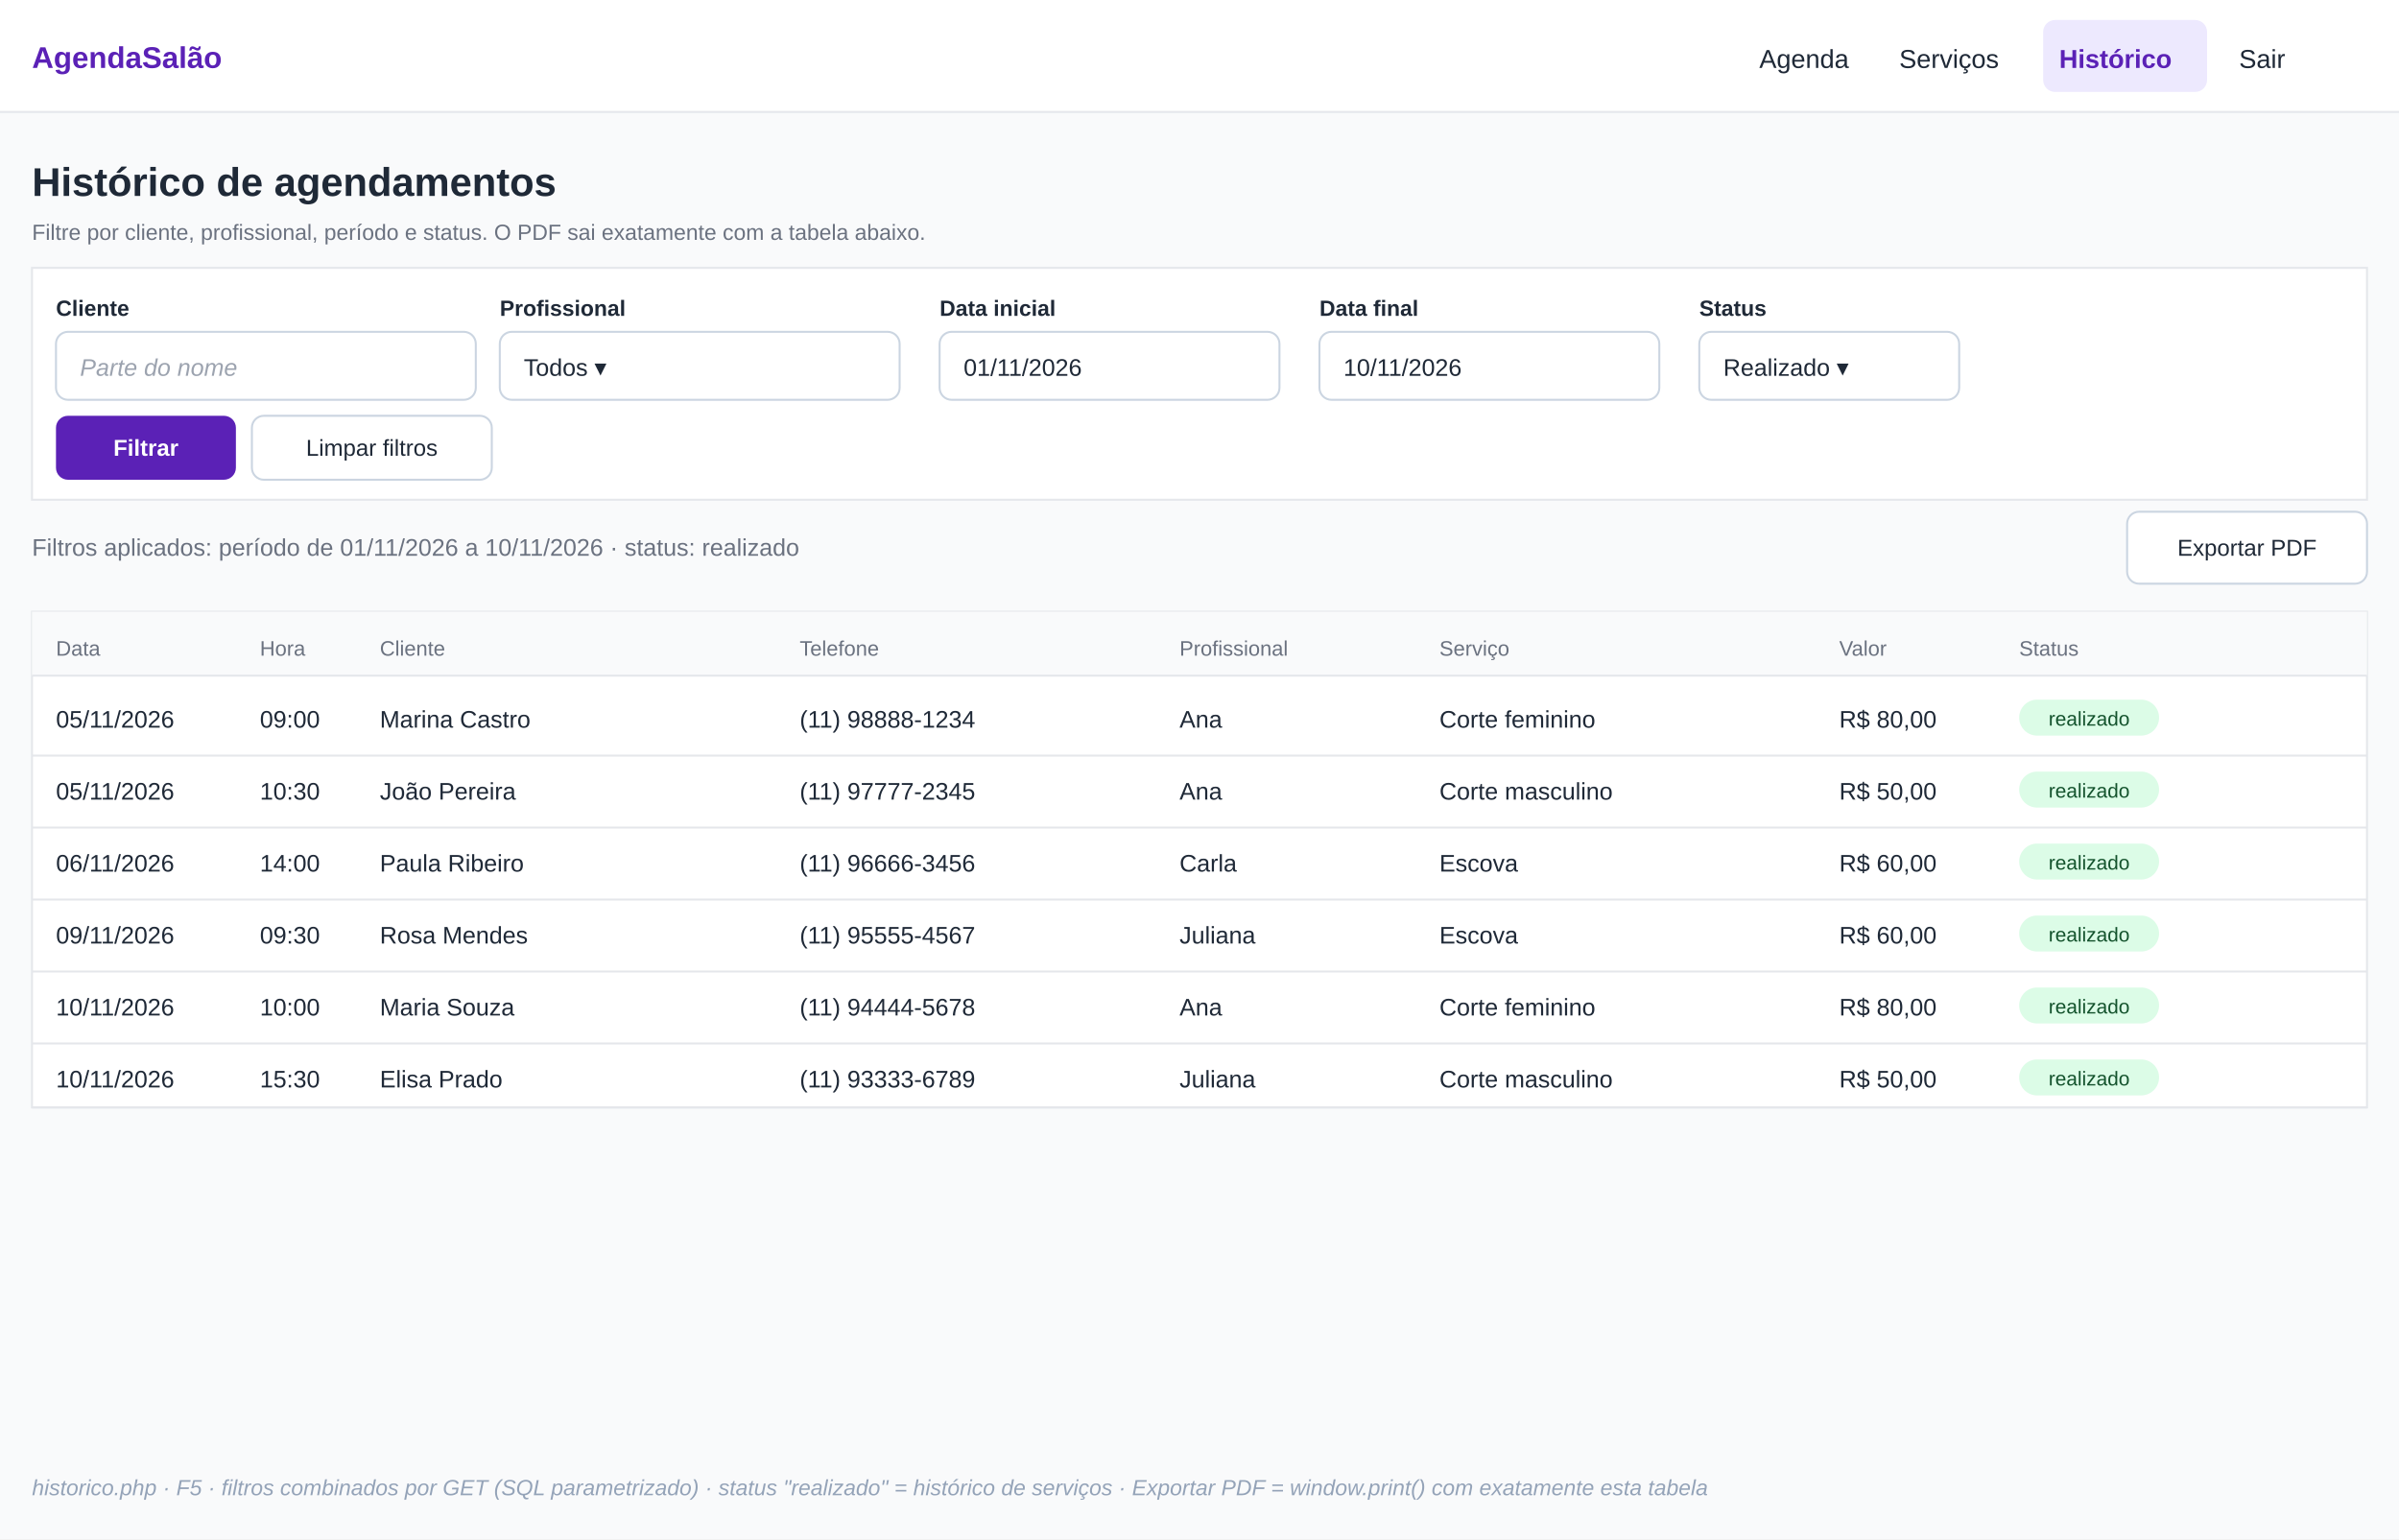
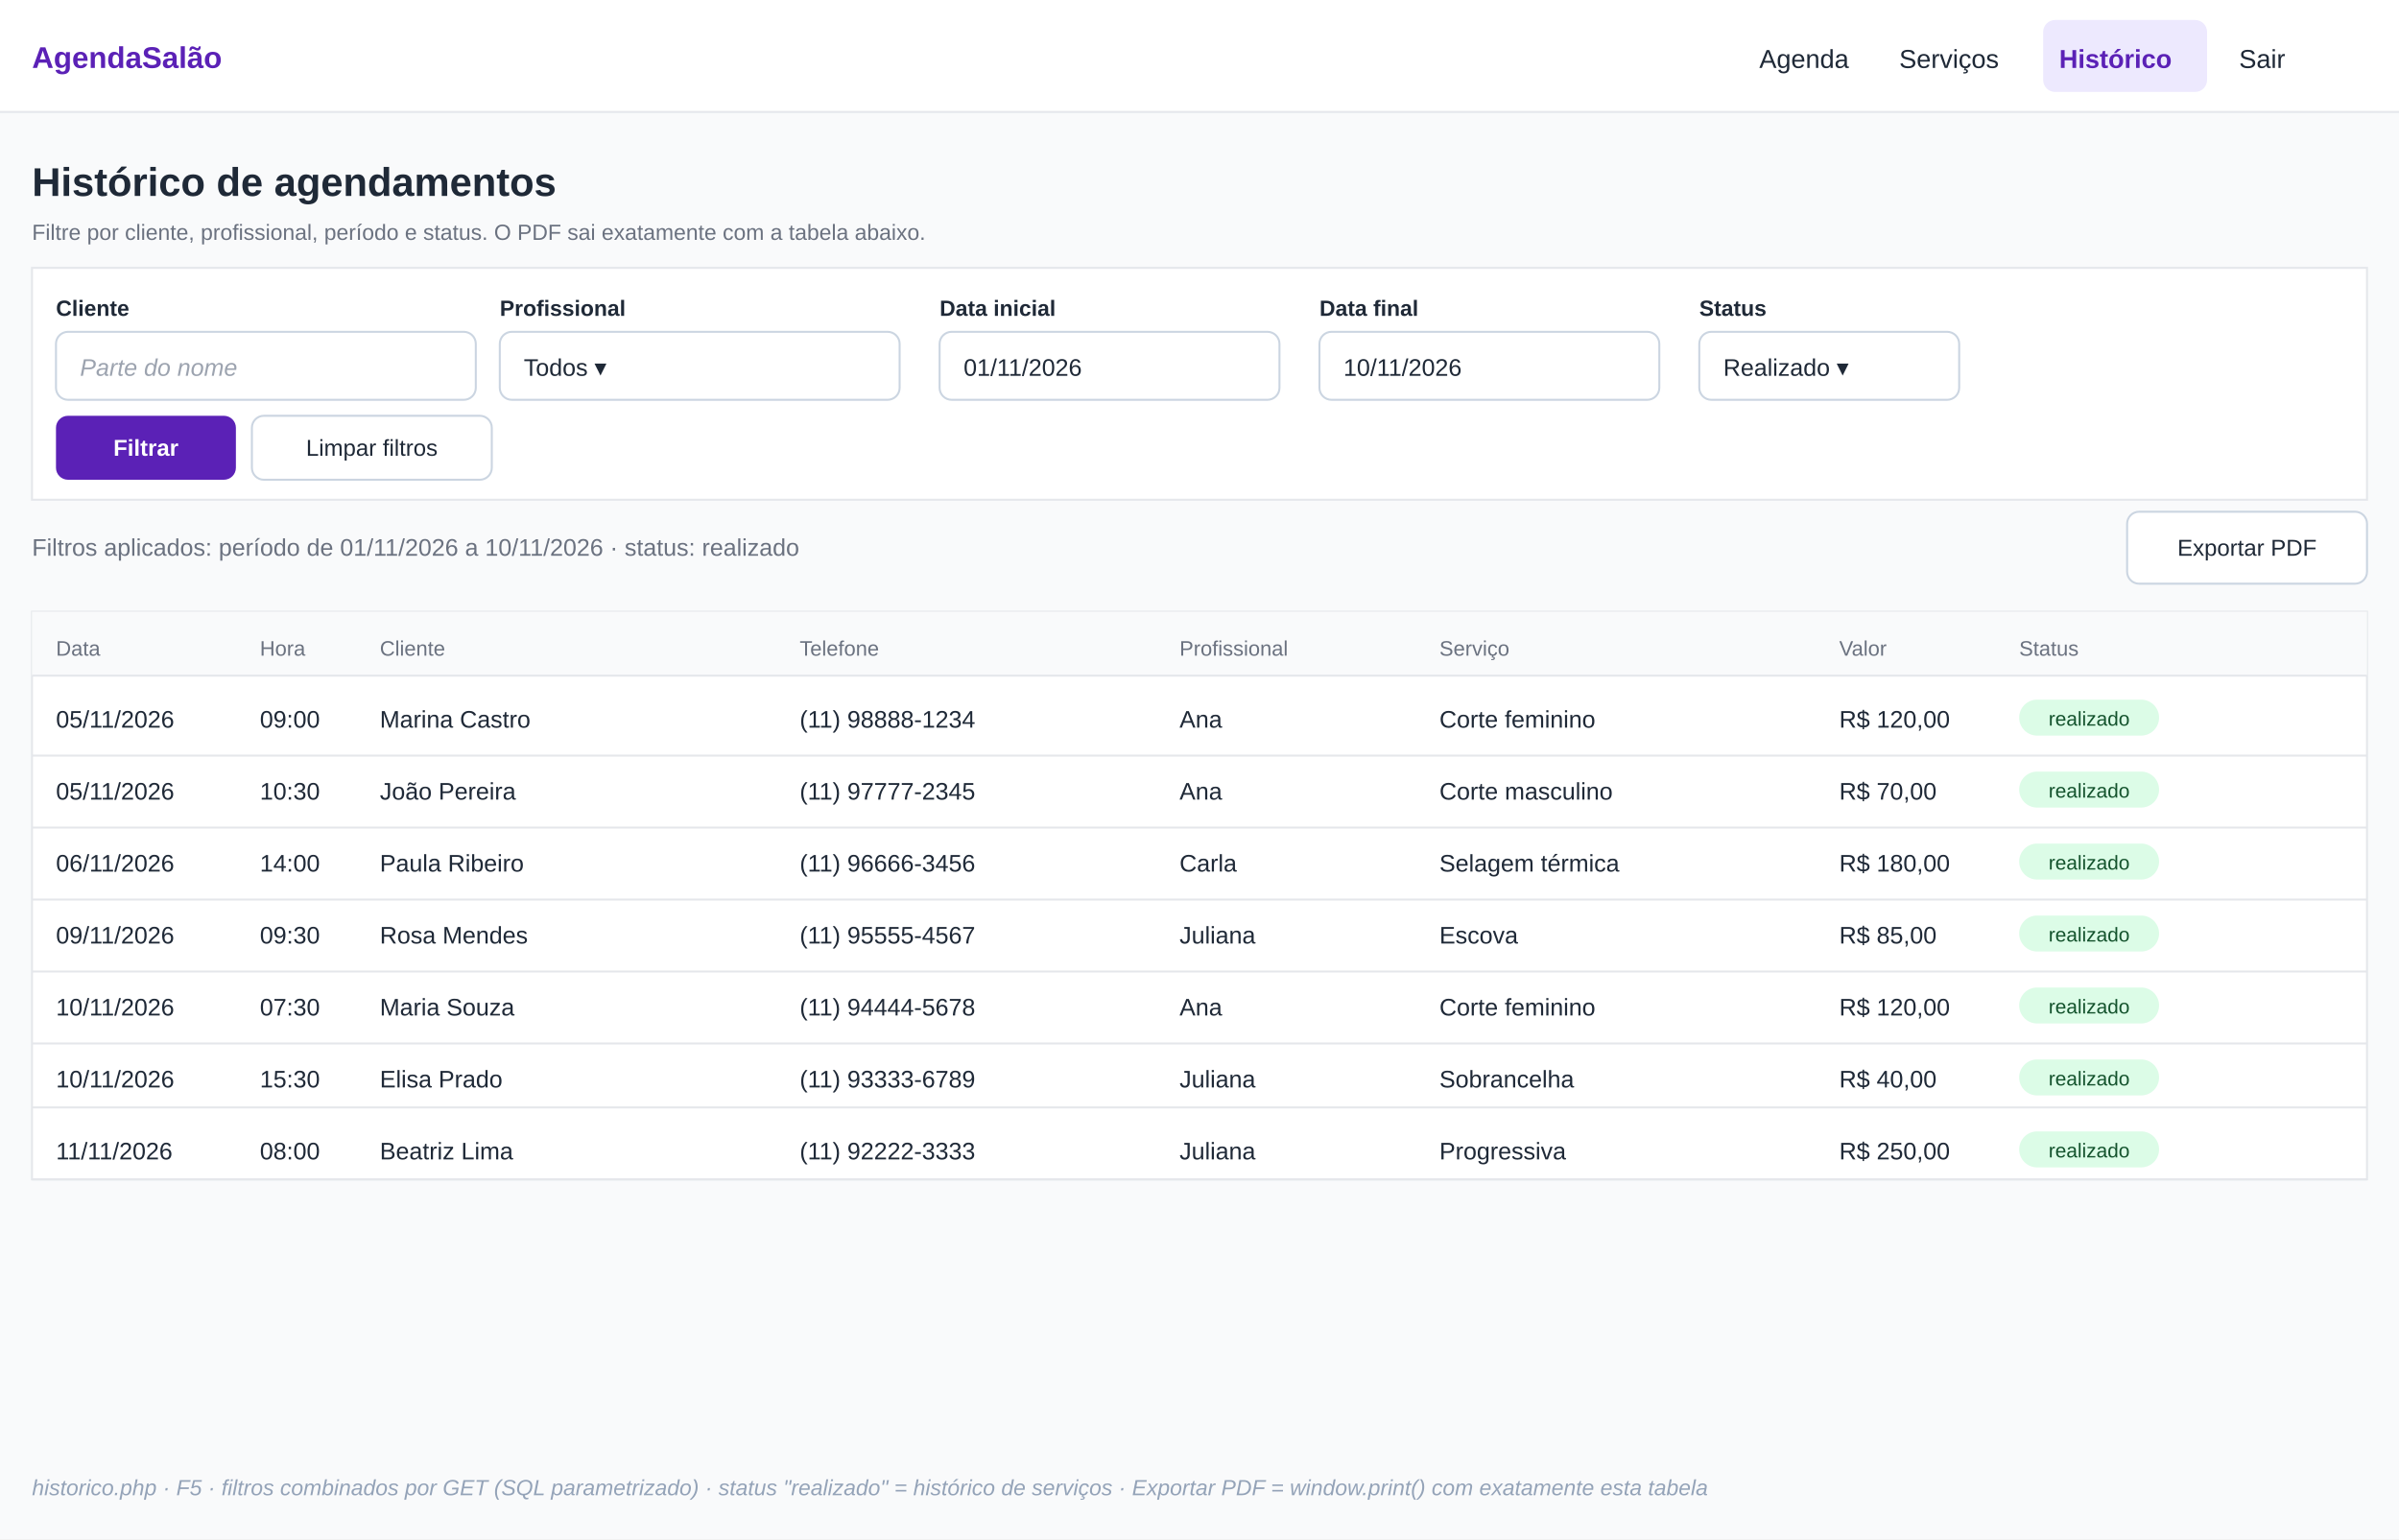
<svg xmlns="http://www.w3.org/2000/svg" width="1200" height="770" viewBox="0 0 1200 770" font-family="Segoe UI, Arial, sans-serif">
  <style>
        .t20 { font-size: 20px; font-weight: 700; fill: #1f2937; }
        .t13 { font-size: 13px; fill: #1f2937; }
        .t12 { font-size: 12px; fill: #1f2937; }
        .t11 { font-size: 11px; fill: #6b7280; }
        .t11g { font-size: 10.5px; fill: #6b7280; text-transform: uppercase; }
        .t11l { font-size: 11px; fill: #1f2937; font-weight: 600; }
        .btn { fill: #ffffff; stroke: #cbd5e1; }
        .btnP { fill: #5b21b6; }
        .btnTxt { font-size: 11.5px; fill: #1f2937; }
        .btnTxtB { font-size: 11.5px; fill: #ffffff; font-weight: 600; }
        .pill { fill: #dcfce7; }
        .pillTxt { font-size: 10px; fill: #14532d; }
    </style>
  <rect width="1200" height="770" fill="#f9fafb" />
  <rect width="1200" height="56" fill="#ffffff" />
  <line x1="0" y1="56" x2="1200" y2="56" stroke="#e5e7eb" />
  <text x="16" y="34" font-size="15" font-weight="700" fill="#5b21b6">AgendaSalão</text>
  <text x="880" y="34" class="t13">Agenda</text>
  <text x="950" y="34" class="t13">Serviços</text>
  <rect x="1022" y="10" width="82" height="36" rx="6" fill="#ede9fe" />
  <text x="1030" y="34" font-size="13" font-weight="700" fill="#5b21b6">Histórico</text>
  <text x="1120" y="34" class="t13">Sair</text>
  <text x="16" y="98" class="t20">Histórico de agendamentos</text>
  <text x="16" y="120" class="t11">Filtre por cliente, profissional, período e status. O PDF sai exatamente com a tabela abaixo.</text>
  <rect x="16" y="134" width="1168" height="116" fill="#ffffff" stroke="#e5e7eb" />
  <text x="28" y="158" class="t11l">Cliente</text>
  <text x="250" y="158" class="t11l">Profissional</text>
  <text x="470" y="158" class="t11l">Data inicial</text>
  <text x="660" y="158" class="t11l">Data final</text>
  <text x="850" y="158" class="t11l">Status</text>
  <rect x="28" y="166" width="210" height="34" rx="6" fill="#ffffff" stroke="#cbd5e1" />
  <text x="40" y="188" font-size="12" font-style="italic" fill="#9ca3af">Parte do nome</text>
  <rect x="250" y="166" width="200" height="34" rx="6" fill="#ffffff" stroke="#cbd5e1" />
  <text x="262" y="188" class="t12">Todos ▾</text>
  <rect x="470" y="166" width="170" height="34" rx="6" fill="#ffffff" stroke="#cbd5e1" />
  <text x="482" y="188" class="t12">01/11/2026</text>
  <rect x="660" y="166" width="170" height="34" rx="6" fill="#ffffff" stroke="#cbd5e1" />
  <text x="672" y="188" class="t12">10/11/2026</text>
  <rect x="850" y="166" width="130" height="34" rx="6" fill="#ffffff" stroke="#cbd5e1" />
  <text x="862" y="188" class="t12">Realizado ▾</text>
  <rect x="28" y="208" width="90" height="32" rx="6" class="btnP" />
  <text x="73" y="228" text-anchor="middle" class="btnTxtB">Filtrar</text>
  <rect x="126" y="208" width="120" height="32" rx="6" class="btn" />
  <text x="186" y="228" text-anchor="middle" class="btnTxt">Limpar filtros</text>
  <text x="16" y="278" font-size="12" fill="#6b7280">Filtros aplicados: período de 01/11/2026 a 10/11/2026 · status: realizado</text>
  <rect x="1064" y="256" width="120" height="36" rx="6" class="btn" />
  <text x="1124" y="278" text-anchor="middle" class="btnTxt">Exportar PDF</text>
-   <rect x="16" y="306" width="1168" height="248" fill="#ffffff" stroke="#e5e7eb" />
+   <rect x="16" y="306" width="1168" height="284" fill="#ffffff" stroke="#e5e7eb" />
  <rect x="16" y="306" width="1168" height="32" fill="#f9fafb" />
  <line x1="16" y1="338" x2="1184" y2="338" stroke="#e5e7eb" />
  <text x="28" y="328" class="t11g">Data</text>
  <text x="130" y="328" class="t11g">Hora</text>
  <text x="190" y="328" class="t11g">Cliente</text>
  <text x="400" y="328" class="t11g">Telefone</text>
  <text x="590" y="328" class="t11g">Profissional</text>
  <text x="720" y="328" class="t11g">Serviço</text>
  <text x="920" y="328" class="t11g">Valor</text>
  <text x="1010" y="328" class="t11g">Status</text>
  <g font-size="12" fill="#1f2937">
    <text x="28" y="364">05/11/2026</text>
    <text x="130" y="364">09:00</text>
    <text x="190" y="364">Marina Castro</text>
    <text x="400" y="364">(11) 98888-1234</text>
    <text x="590" y="364">Ana</text>
    <text x="720" y="364">Corte feminino</text>
-     <text x="920" y="364">R$ 80,00</text>
+     <text x="920" y="364">R$ 120,00</text>
    <text x="28" y="400">05/11/2026</text>
    <text x="130" y="400">10:30</text>
    <text x="190" y="400">João Pereira</text>
    <text x="400" y="400">(11) 97777-2345</text>
    <text x="590" y="400">Ana</text>
    <text x="720" y="400">Corte masculino</text>
-     <text x="920" y="400">R$ 50,00</text>
+     <text x="920" y="400">R$ 70,00</text>
    <text x="28" y="436">06/11/2026</text>
    <text x="130" y="436">14:00</text>
    <text x="190" y="436">Paula Ribeiro</text>
    <text x="400" y="436">(11) 96666-3456</text>
    <text x="590" y="436">Carla</text>
-     <text x="720" y="436">Escova</text>
-     <text x="920" y="436">R$ 60,00</text>
+     <text x="720" y="436">Selagem térmica</text>
+     <text x="920" y="436">R$ 180,00</text>
    <text x="28" y="472">09/11/2026</text>
    <text x="130" y="472">09:30</text>
    <text x="190" y="472">Rosa Mendes</text>
    <text x="400" y="472">(11) 95555-4567</text>
    <text x="590" y="472">Juliana</text>
    <text x="720" y="472">Escova</text>
-     <text x="920" y="472">R$ 60,00</text>
+     <text x="920" y="472">R$ 85,00</text>
    <text x="28" y="508">10/11/2026</text>
-     <text x="130" y="508">10:00</text>
+     <text x="130" y="508">07:30</text>
    <text x="190" y="508">Maria Souza</text>
    <text x="400" y="508">(11) 94444-5678</text>
    <text x="590" y="508">Ana</text>
    <text x="720" y="508">Corte feminino</text>
-     <text x="920" y="508">R$ 80,00</text>
+     <text x="920" y="508">R$ 120,00</text>
    <text x="28" y="544">10/11/2026</text>
    <text x="130" y="544">15:30</text>
    <text x="190" y="544">Elisa Prado</text>
    <text x="400" y="544">(11) 93333-6789</text>
    <text x="590" y="544">Juliana</text>
-     <text x="720" y="544">Corte masculino</text>
-     <text x="920" y="544">R$ 50,00</text>
+     <text x="720" y="544">Sobrancelha</text>
+     <text x="920" y="544">R$ 40,00</text>
+     <text x="28" y="580">11/11/2026</text>
+     <text x="130" y="580">08:00</text>
+     <text x="190" y="580">Beatriz Lima</text>
+     <text x="400" y="580">(11) 92222-3333</text>
+     <text x="590" y="580">Juliana</text>
+     <text x="720" y="580">Progressiva</text>
+     <text x="920" y="580">R$ 250,00</text>
  </g>
  <g>
    <rect x="1010" y="350" width="70" height="18" rx="9" class="pill" />
    <text x="1045" y="363" text-anchor="middle" class="pillTxt">realizado</text>
    <rect x="1010" y="386" width="70" height="18" rx="9" class="pill" />
    <text x="1045" y="399" text-anchor="middle" class="pillTxt">realizado</text>
    <rect x="1010" y="422" width="70" height="18" rx="9" class="pill" />
    <text x="1045" y="435" text-anchor="middle" class="pillTxt">realizado</text>
    <rect x="1010" y="458" width="70" height="18" rx="9" class="pill" />
    <text x="1045" y="471" text-anchor="middle" class="pillTxt">realizado</text>
    <rect x="1010" y="494" width="70" height="18" rx="9" class="pill" />
    <text x="1045" y="507" text-anchor="middle" class="pillTxt">realizado</text>
    <rect x="1010" y="530" width="70" height="18" rx="9" class="pill" />
    <text x="1045" y="543" text-anchor="middle" class="pillTxt">realizado</text>
+     <rect x="1010" y="566" width="70" height="18" rx="9" class="pill" />
+     <text x="1045" y="579" text-anchor="middle" class="pillTxt">realizado</text>
  </g>
  <g stroke="#e5e7eb">
    <line x1="16" y1="378" x2="1184" y2="378" />
    <line x1="16" y1="414" x2="1184" y2="414" />
    <line x1="16" y1="450" x2="1184" y2="450" />
    <line x1="16" y1="486" x2="1184" y2="486" />
    <line x1="16" y1="522" x2="1184" y2="522" />
    <line x1="16" y1="554" x2="1184" y2="554" />
+     <line x1="16" y1="590" x2="1184" y2="590" />
  </g>
  <text x="16" y="748" font-size="11" font-style="italic" fill="#94a3b8">historico.php · F5 · filtros combinados por GET (SQL parametrizado) · status "realizado" = histórico de serviços · Exportar PDF = window.print() com exatamente esta tabela</text>
</svg>
